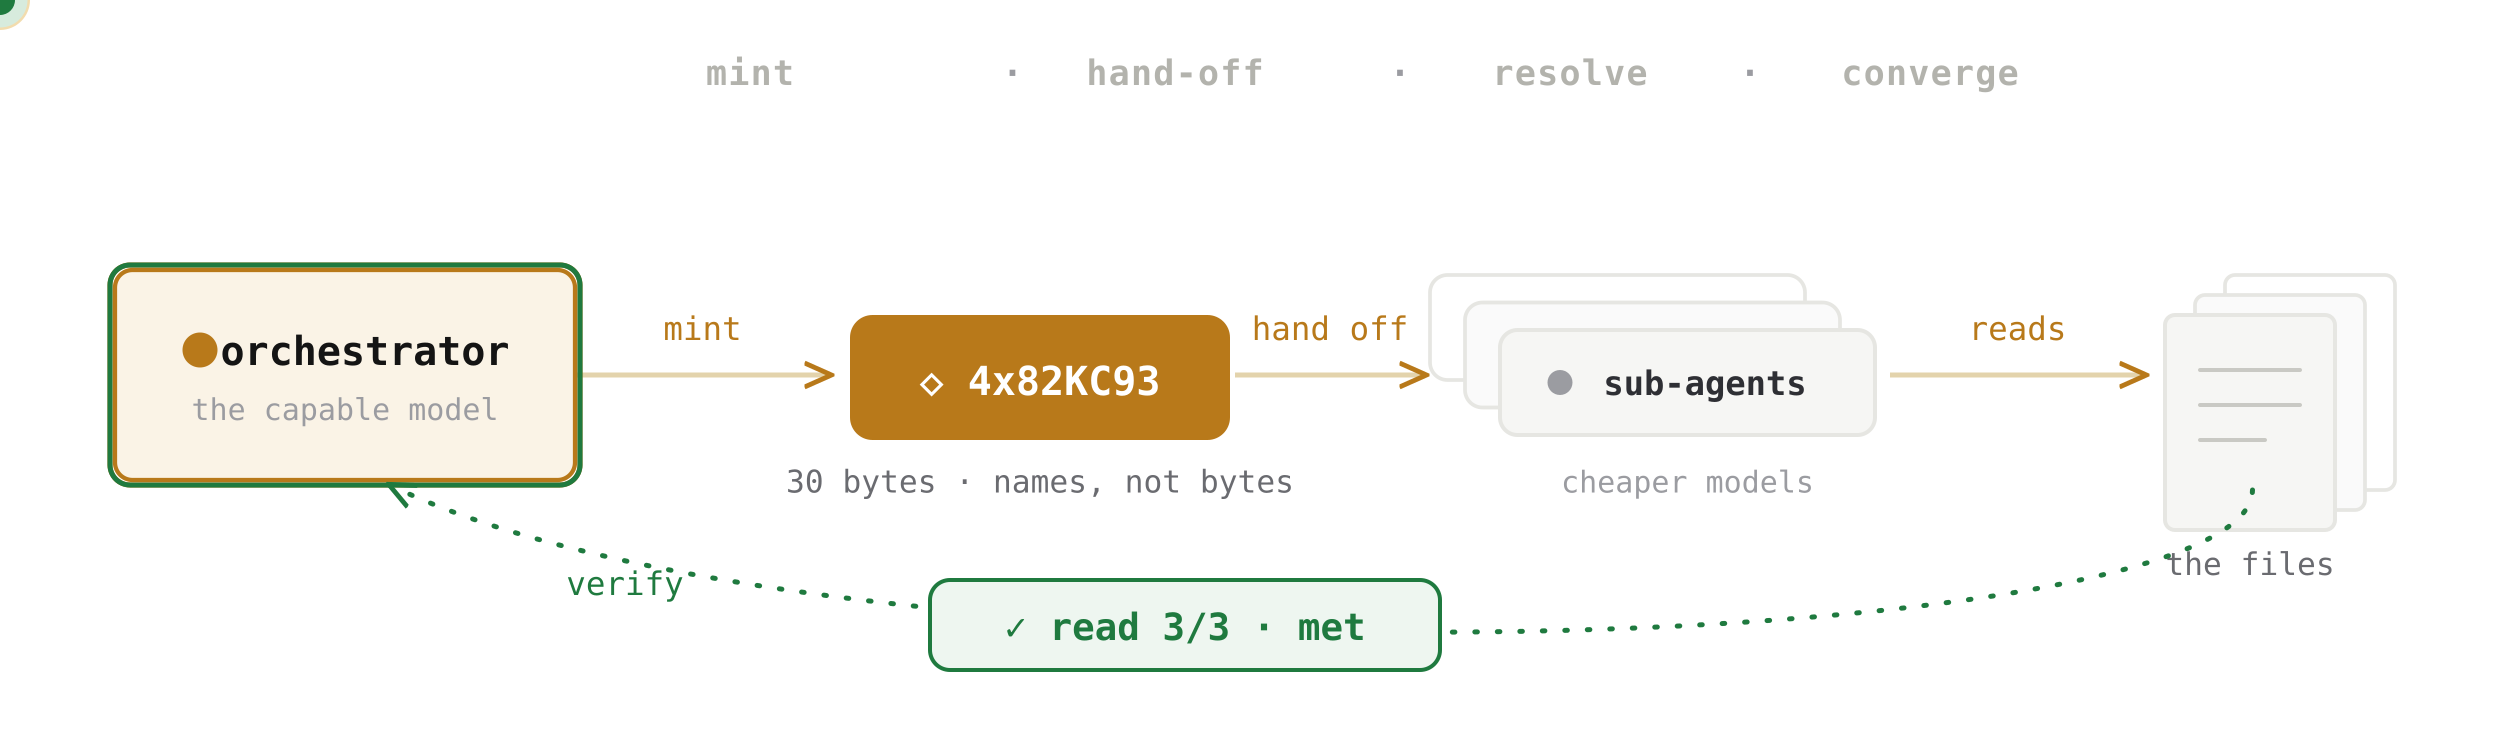
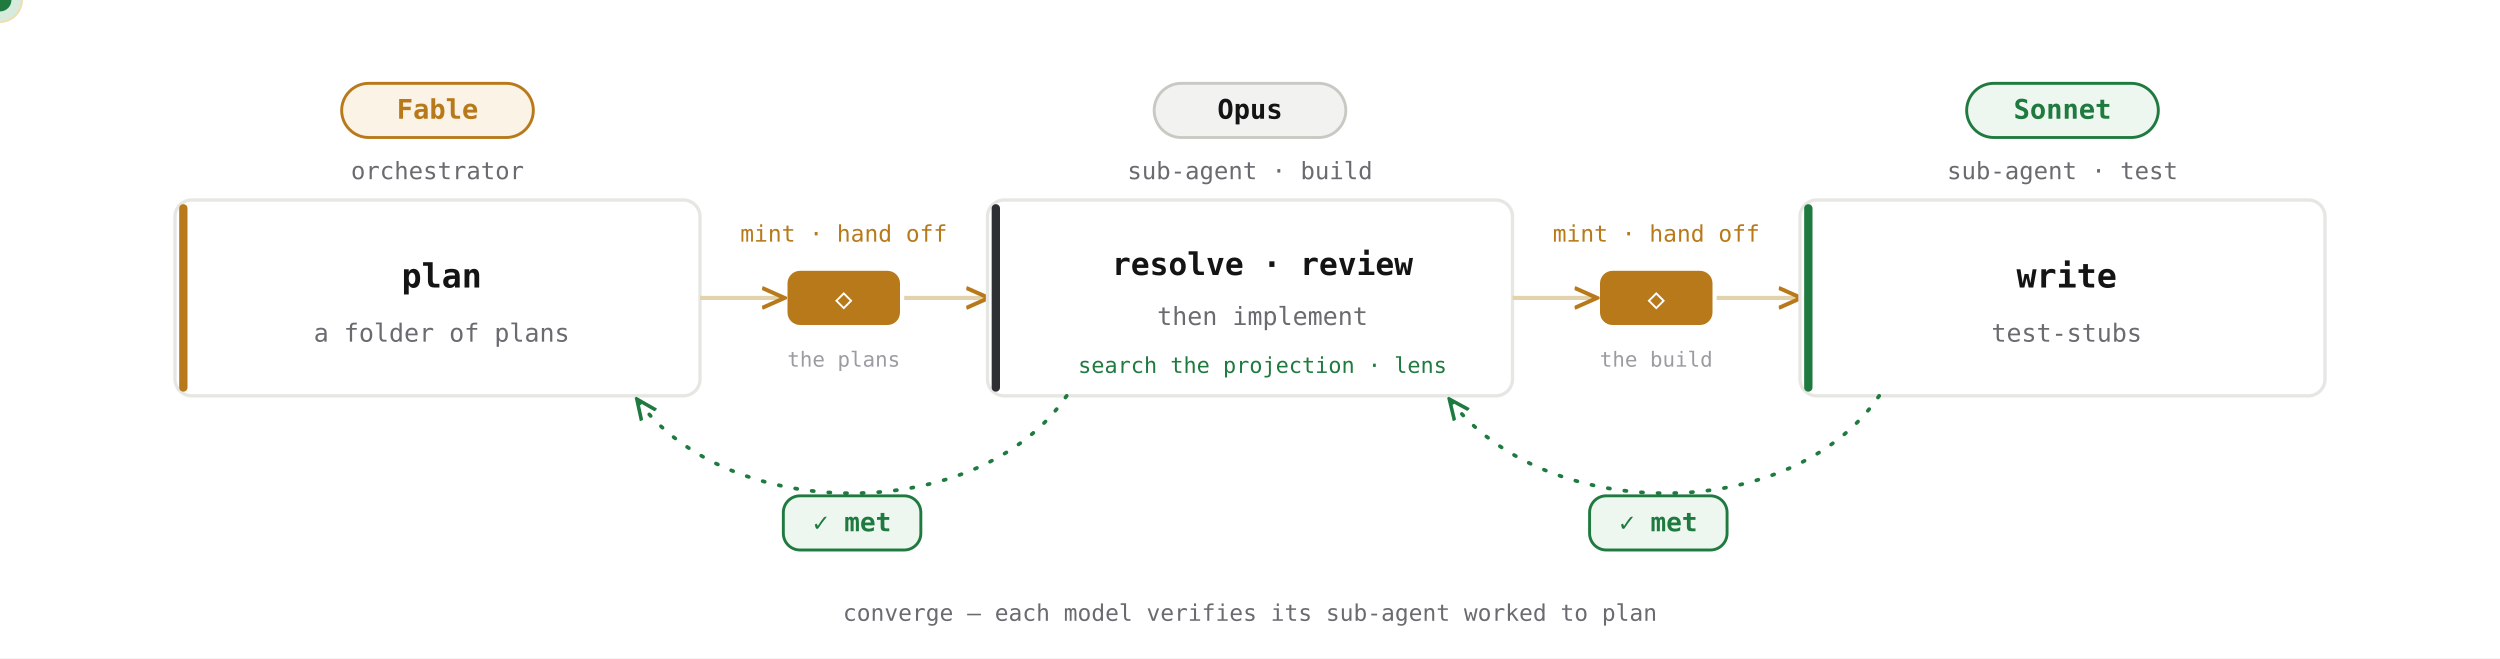
- <svg xmlns="http://www.w3.org/2000/svg" viewBox="0 0 1000 300" width="1000" height="300" font-family="'IBM Plex Mono', ui-monospace, Menlo, Consolas, monospace">
+ <svg xmlns="http://www.w3.org/2000/svg" viewBox="0 0 1200 316" width="1200" height="316" font-family="'IBM Plex Mono', ui-monospace, Menlo, Consolas, monospace">
  <style>
    text { font-family: 'IBM Plex Mono', ui-monospace, Menlo, Consolas, monospace; }
    .ink{fill:#141414} .soft{fill:#2e2f34} .muted{fill:#6a6b70} .faint{fill:#9b9ca1}
    .honey{fill:#b8791a} .green{fill:#1f7a3f} .b{font-weight:600}

-     /* One loop = 8s. Four phases: mint · hand-off · resolve · converge. */
-     .flow  { offset-path: path('M 230 150 L 862 150'); offset-rotate: 0deg;
-              animation: flow 8s cubic-bezier(.5,0,.5,1) infinite; }
-     .conv  { offset-path: path('M 901 196 C 901 264 330 280 156 194'); offset-rotate: 0deg;
-              animation: conv 8s cubic-bezier(.5,0,.5,1) infinite; }
-     .tokpop { transform-box: fill-box; transform-origin: center; animation: tokpop 8s infinite; }
-     .r-mint   { transform-box: fill-box; transform-origin: center; animation: rmint 8s infinite; }
-     .r-verify { transform-box: fill-box; transform-origin: center; animation: rverify 8s infinite; }
-     .readline { animation: readline 8s infinite; }
-     .badge  { transform-box: fill-box; transform-origin: center; animation: badge 8s infinite; }
-     .ph     { fill:#b3b3ad; }
-     .ph.p1  { animation: p1 8s infinite; } .ph.p2 { animation: p2 8s infinite; }
-     .ph.p3  { animation: p3 8s infinite; } .ph.p4 { animation: p4 8s infinite; }
- 
+     /* loop = 10s. work flows down (honey), verification converges back up (green). */
+     .flow  { offset-path: path('M 336 143 L 864 143'); offset-rotate:0deg; animation: flow 10s cubic-bezier(.45,0,.55,1) infinite; }
+     .cvB   { offset-path: path('M 902 190 C 860 252 742 252 696 192'); offset-rotate:0deg; animation: cvB 10s ease-in-out infinite; }
+     .cvA   { offset-path: path('M 512 190 C 470 252 350 252 306 192'); offset-rotate:0deg; animation: cvA 10s ease-in-out infinite; }
    @keyframes flow {
-       0%{offset-distance:0%;opacity:0} 2%{opacity:1}
-       22%{offset-distance:29%} 26%{offset-distance:29%}
-       46%{offset-distance:70%} 50%{offset-distance:70%}
-       58%{offset-distance:100%;opacity:1} 62%{opacity:0} 100%{offset-distance:100%;opacity:0} }
-     @keyframes conv {
-       0%,58%{offset-distance:0%;opacity:0} 62%{opacity:1}
-       86%{offset-distance:100%;opacity:1} 90%{opacity:0} 100%{opacity:0} }
-     @keyframes tokpop { 0%,16%{transform:scale(1)} 21%{transform:scale(1.07)} 27%{transform:scale(1)} 100%{transform:scale(1)} }
-     @keyframes rmint { 0%{opacity:0;transform:scale(1)} 2%{opacity:.85} 13%{opacity:0;transform:scale(1.07)} 100%{opacity:0} }
-     @keyframes rverify { 0%,82%{opacity:0;transform:scale(1)} 85%{opacity:.85} 97%{opacity:0;transform:scale(1.07)} 100%{opacity:0} }
-     @keyframes readline { 0%,49%{stroke:#c9c9c4} 54%{stroke:#b8791a} 63%{stroke:#c9c9c4} 100%{stroke:#c9c9c4} }
-     @keyframes badge { 0%{opacity:1;transform:scale(1)} 4%{opacity:0} 78%{opacity:0;transform:scale(.82)} 87%{opacity:1;transform:scale(1)} 100%{opacity:1;transform:scale(1)} }
-     @keyframes p1 { 0%{fill:#b8791a} 18%{fill:#b8791a} 21%,100%{fill:#b3b3ad} }
-     @keyframes p2 { 0%,20%{fill:#b3b3ad} 23%{fill:#b8791a} 44%{fill:#b8791a} 47%,100%{fill:#b3b3ad} }
-     @keyframes p3 { 0%,46%{fill:#b3b3ad} 49%{fill:#b8791a} 58%{fill:#b8791a} 61%,100%{fill:#b3b3ad} }
-     @keyframes p4 { 0%,58%{fill:#b3b3ad} 62%{fill:#1f7a3f} 89%{fill:#1f7a3f} 93%,100%{fill:#b3b3ad} }
- 
-     @media (prefers-reduced-motion: reduce) {
-       .flow,.conv,.tokpop,.r-mint,.r-verify,.readline,.ph { animation: none; }
-       .flow,.conv,.r-mint,.r-verify { opacity: 0; }
-       .badge { animation: none; opacity: 1; transform: none; }
-       .ph.p4 { fill:#1f7a3f; }
-     }
+       0%{offset-distance:0%;opacity:0} 4%{opacity:1}
+       12%{offset-distance:13%} 18%{offset-distance:13%;opacity:1}
+       30%{opacity:.1}
+       44%{offset-distance:50%;opacity:.1} 50%{offset-distance:50%;opacity:.1}
+       64%{opacity:1}
+       82%{offset-distance:87%;opacity:1} 87%{offset-distance:87%}
+       98%{offset-distance:100%;opacity:1} 100%{opacity:0} }
+     @keyframes cvB { 0%,54%{offset-distance:0%;opacity:0} 57%{opacity:1} 70%{offset-distance:100%;opacity:1} 73%{opacity:0} 100%{opacity:0} }
+     @keyframes cvA { 0%,72%{offset-distance:0%;opacity:0} 75%{opacity:1} 88%{offset-distance:100%;opacity:1} 91%{opacity:0} 100%{opacity:0} }
+     @media (prefers-reduced-motion: reduce){ .flow,.cvB,.cvA{ animation:none; opacity:0 } }
  </style>
  <defs>
    <marker id="rg" viewBox="0 0 10 10" refX="8.5" refY="5" markerWidth="6" markerHeight="6" orient="auto-start-reverse">
      <path d="M0 1 L9 5 L0 9" fill="none" stroke="#b8791a" stroke-width="1.6" />
    </marker>
    <marker id="vg" viewBox="0 0 10 10" refX="8.5" refY="5" markerWidth="6" markerHeight="6" orient="auto-start-reverse">
      <path d="M0 1 L9 5 L0 9" fill="none" stroke="#1f7a3f" stroke-width="1.6" />
    </marker>
  </defs>
-   <rect x="0" y="0" width="1000" height="300" fill="#ffffff" />
-   <g font-size="14" text-anchor="middle" class="b" letter-spacing="0.5">
-     <text class="ph p1" x="300" y="34">mint</text>
-     <text class="faint" x="405" y="34">·</text>
-     <text class="ph p2" x="470" y="34">hand-off</text>
-     <text class="faint" x="560" y="34">·</text>
-     <text class="ph p3" x="628" y="34">resolve</text>
-     <text class="faint" x="700" y="34">·</text>
-     <text class="ph p4" x="772" y="34">converge</text>
+   <rect x="0" y="0" width="1200" height="316" fill="#ffffff" />
+   <rect x="164" y="40" width="92" height="26" rx="13" fill="#faf3e6" stroke="#b8791a" stroke-width="1.4" />
+   <text x="210" y="57" text-anchor="middle" font-size="13" class="honey b">Fable</text>
+   <text x="210" y="86" text-anchor="middle" font-size="11.5" class="muted">orchestrator</text>
+   <rect x="84" y="96" width="252" height="94" rx="8" fill="#ffffff" stroke="#e6e6e2" stroke-width="1.6" />
+   <rect x="86" y="98" width="4" height="90" rx="2" fill="#b8791a" />
+   <text x="212" y="138" text-anchor="middle" font-size="16" class="ink b">plan</text>
+   <text x="212" y="164" text-anchor="middle" font-size="12" class="muted">a folder of plans</text>
+   <g stroke="#e3d3ac" stroke-width="2" fill="none">
+     <line x1="336" y1="143" x2="376" y2="143" marker-end="url(#rg)" />
+     <line x1="434" y1="143" x2="474" y2="143" marker-end="url(#rg)" />
  </g>
-   <g stroke-width="2" fill="none">
-     <line x1="230" y1="150" x2="332" y2="150" stroke="#e3d3ac" marker-end="url(#rg)" />
-     <line x1="494" y1="150" x2="570" y2="150" stroke="#e3d3ac" marker-end="url(#rg)" />
-     <line x1="756" y1="150" x2="858" y2="150" stroke="#e3d3ac" marker-end="url(#rg)" />
+   <text x="405" y="116" text-anchor="middle" font-size="11" class="honey">mint · hand off</text>
+   <rect x="378" y="130" width="54" height="26" rx="6" fill="#b8791a" />
+   <text x="405" y="148" text-anchor="middle" font-size="14" fill="#ffffff">◇</text>
+   <text x="405" y="176" text-anchor="middle" font-size="10" class="faint">the plans</text>
+   <rect x="554" y="40" width="92" height="26" rx="13" fill="#f2f2f0" stroke="#c9c9c4" stroke-width="1.4" />
+   <text x="600" y="57" text-anchor="middle" font-size="13" class="ink b">Opus</text>
+   <text x="600" y="86" text-anchor="middle" font-size="11.5" class="muted">sub-agent · build</text>
+   <rect x="474" y="96" width="252" height="94" rx="8" fill="#ffffff" stroke="#e6e6e2" stroke-width="1.6" />
+   <rect x="476" y="98" width="4" height="90" rx="2" fill="#2e2f34" />
+   <text x="606" y="132" text-anchor="middle" font-size="15" class="ink b">resolve · review</text>
+   <text x="606" y="156" text-anchor="middle" font-size="12" class="muted">then implement</text>
+   <text x="606" y="179" text-anchor="middle" font-size="10.5" class="green">search the projection · lens</text>
+   <g stroke="#e3d3ac" stroke-width="2" fill="none">
+     <line x1="726" y1="143" x2="766" y2="143" marker-end="url(#rg)" />
+     <line x1="824" y1="143" x2="864" y2="143" marker-end="url(#rg)" />
  </g>
-   <g font-size="13" text-anchor="middle" class="honey">
-     <text x="281" y="136">mint</text>
-     <text x="532" y="136">hand off</text>
-     <text x="807" y="136">reads</text>
+   <text x="795" y="116" text-anchor="middle" font-size="11" class="honey">mint · hand off</text>
+   <rect x="768" y="130" width="54" height="26" rx="6" fill="#b8791a" />
+   <text x="795" y="148" text-anchor="middle" font-size="14" fill="#ffffff">◇</text>
+   <text x="795" y="176" text-anchor="middle" font-size="10" class="faint">the build</text>
+   <rect x="944" y="40" width="92" height="26" rx="13" fill="#eef6f0" stroke="#1f7a3f" stroke-width="1.4" />
+   <text x="990" y="57" text-anchor="middle" font-size="13" class="green b">Sonnet</text>
+   <text x="990" y="86" text-anchor="middle" font-size="11.5" class="muted">sub-agent · test</text>
+   <rect x="864" y="96" width="252" height="94" rx="8" fill="#ffffff" stroke="#e6e6e2" stroke-width="1.6" />
+   <rect x="866" y="98" width="4" height="90" rx="2" fill="#1f7a3f" />
+   <text x="992" y="138" text-anchor="middle" font-size="16" class="ink b">write</text>
+   <text x="992" y="164" text-anchor="middle" font-size="12" class="muted">test-stubs</text>
+   <path d="M 902 190 C 860 252 742 252 696 192" fill="none" stroke="#1f7a3f" stroke-width="1.8" stroke-dasharray="1 7" stroke-linecap="round" marker-end="url(#vg)" />
+   <path d="M 512 190 C 470 252 350 252 306 192" fill="none" stroke="#1f7a3f" stroke-width="1.8" stroke-dasharray="1 7" stroke-linecap="round" marker-end="url(#vg)" />
+   <g>
+     <rect x="763" y="238" width="66" height="26" rx="8" fill="#eef6f0" stroke="#1f7a3f" stroke-width="1.4" />
+     <text x="796" y="255" text-anchor="middle" font-size="12.5" class="green b">✓ met</text>
  </g>
-   <rect class="r-mint" x="44" y="106" width="188" height="88" rx="8" fill="none" stroke="#b8791a" stroke-width="2" />
-   <rect class="r-verify" x="44" y="106" width="188" height="88" rx="8" fill="none" stroke="#1f7a3f" stroke-width="2" />
-   <rect x="46" y="108" width="184" height="84" rx="7" fill="#faf3e6" stroke="#b8791a" stroke-width="1.7" />
-   <circle cx="80" cy="140" r="7" fill="#b8791a" />
-   <text x="146" y="146" text-anchor="middle" font-size="16" class="ink b">orchestrator</text>
-   <text x="138" y="168" text-anchor="middle" font-size="12" class="faint">the capable model</text>
-   <g class="tokpop">
-     <rect x="340" y="126" width="152" height="50" rx="9" fill="#b8791a" />
-     <text x="416" y="158" text-anchor="middle" font-size="16" fill="#ffffff" class="b">◇ 4x82KC93</text>
+   <g>
+     <rect x="376" y="238" width="66" height="26" rx="8" fill="#eef6f0" stroke="#1f7a3f" stroke-width="1.4" />
+     <text x="409" y="255" text-anchor="middle" font-size="12.5" class="green b">✓ met</text>
  </g>
-   <text x="416" y="197" text-anchor="middle" font-size="12.5" class="muted">30 bytes · names, not bytes</text>
-   <rect x="572" y="110" width="150" height="42" rx="7" fill="#ffffff" stroke="#e6e6e2" stroke-width="1.5" />
-   <rect x="586" y="121" width="150" height="42" rx="7" fill="#fafafa" stroke="#e6e6e2" stroke-width="1.5" />
-   <rect x="600" y="132" width="150" height="42" rx="7" fill="#f6f6f4" stroke="#e6e6e2" stroke-width="1.6" />
-   <circle cx="624" cy="153" r="5" fill="#9b9ca1" />
-   <text x="682" y="158" text-anchor="middle" font-size="13.5" class="soft b">sub-agents</text>
-   <text x="675" y="197" text-anchor="middle" font-size="12" class="faint">cheaper models</text>
-   <rect x="890" y="110" width="68" height="86" rx="4" fill="#ffffff" stroke="#e6e6e2" stroke-width="1.5" />
-   <rect x="878" y="118" width="68" height="86" rx="4" fill="#fafafa" stroke="#e6e6e2" stroke-width="1.5" />
-   <rect x="866" y="126" width="68" height="86" rx="4" fill="#f6f6f4" stroke="#e6e6e2" stroke-width="1.6" />
-   <g class="readline" stroke="#c9c9c4" stroke-width="1.6" stroke-linecap="round">
-     <line x1="880" y1="148" x2="920" y2="148" />
-     <line x1="880" y1="162" x2="920" y2="162" />
-     <line x1="880" y1="176" x2="906" y2="176" />
+   <text x="600" y="298" text-anchor="middle" font-size="11" class="muted">converge — each model verifies its sub-agent worked to plan</text>
+   <g class="flow">
+     <circle r="11" fill="#f2dcae" />
+     <circle r="6" fill="#b8791a" />
  </g>
-   <text x="900" y="230" text-anchor="middle" font-size="12.5" class="muted">the files</text>
-   <path d="M 901 196 C 901 264 330 280 156 194" fill="none" stroke="#1f7a3f" stroke-width="2" stroke-dasharray="1 8" stroke-linecap="round" marker-end="url(#vg)" />
-   <text x="250" y="238" text-anchor="middle" font-size="13" class="green">verify</text>
-   <g class="badge">
-     <rect x="372" y="232" width="204" height="36" rx="8" fill="#eef6f0" stroke="#1f7a3f" stroke-width="1.6" />
-     <text x="474" y="256" text-anchor="middle" font-size="15" class="green b">✓ read 3/3 · met</text>
+   <g class="cvB">
+     <circle r="10" fill="#d7ebdd" />
+     <circle r="5.5" fill="#1f7a3f" />
  </g>
-   <g class="flow">
-     <circle r="12" fill="#f2dcae" />
-     <circle r="6.5" fill="#b8791a" />
-   </g>
-   <g class="conv">
-     <circle r="11" fill="#d7ebdd" />
-     <circle r="6" fill="#1f7a3f" />
+   <g class="cvA">
+     <circle r="10" fill="#d7ebdd" />
+     <circle r="5.5" fill="#1f7a3f" />
  </g>
</svg>
